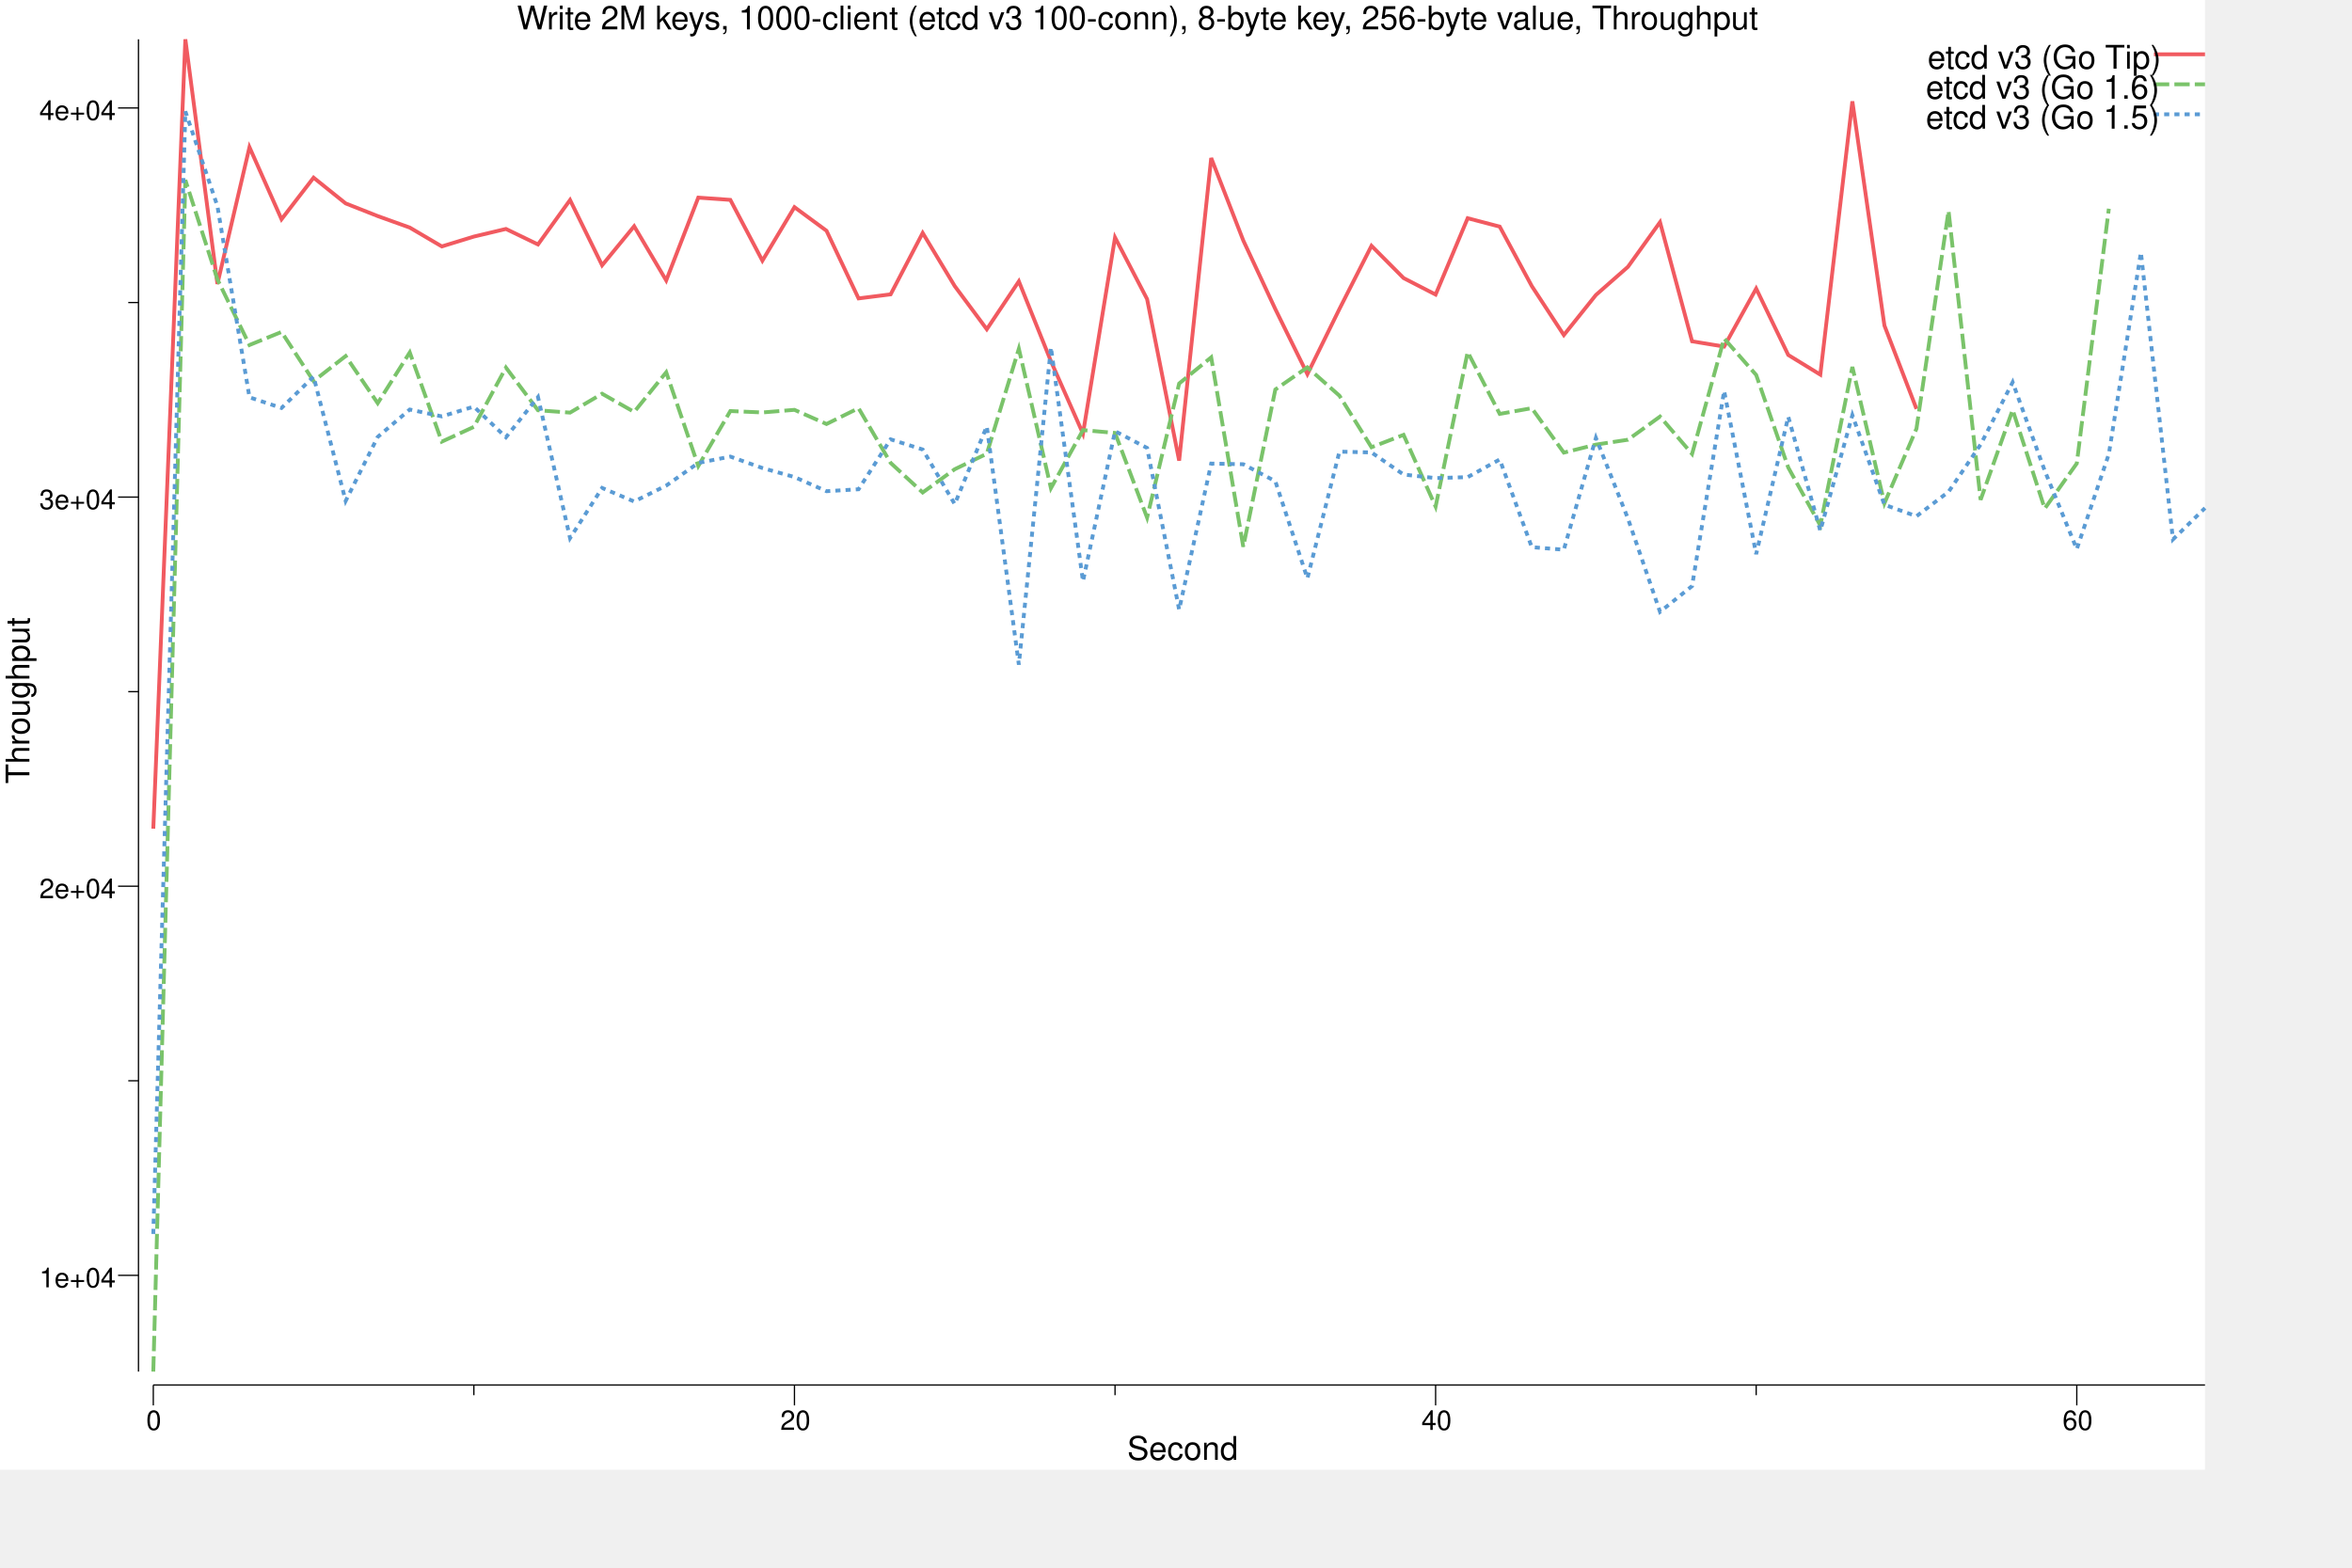
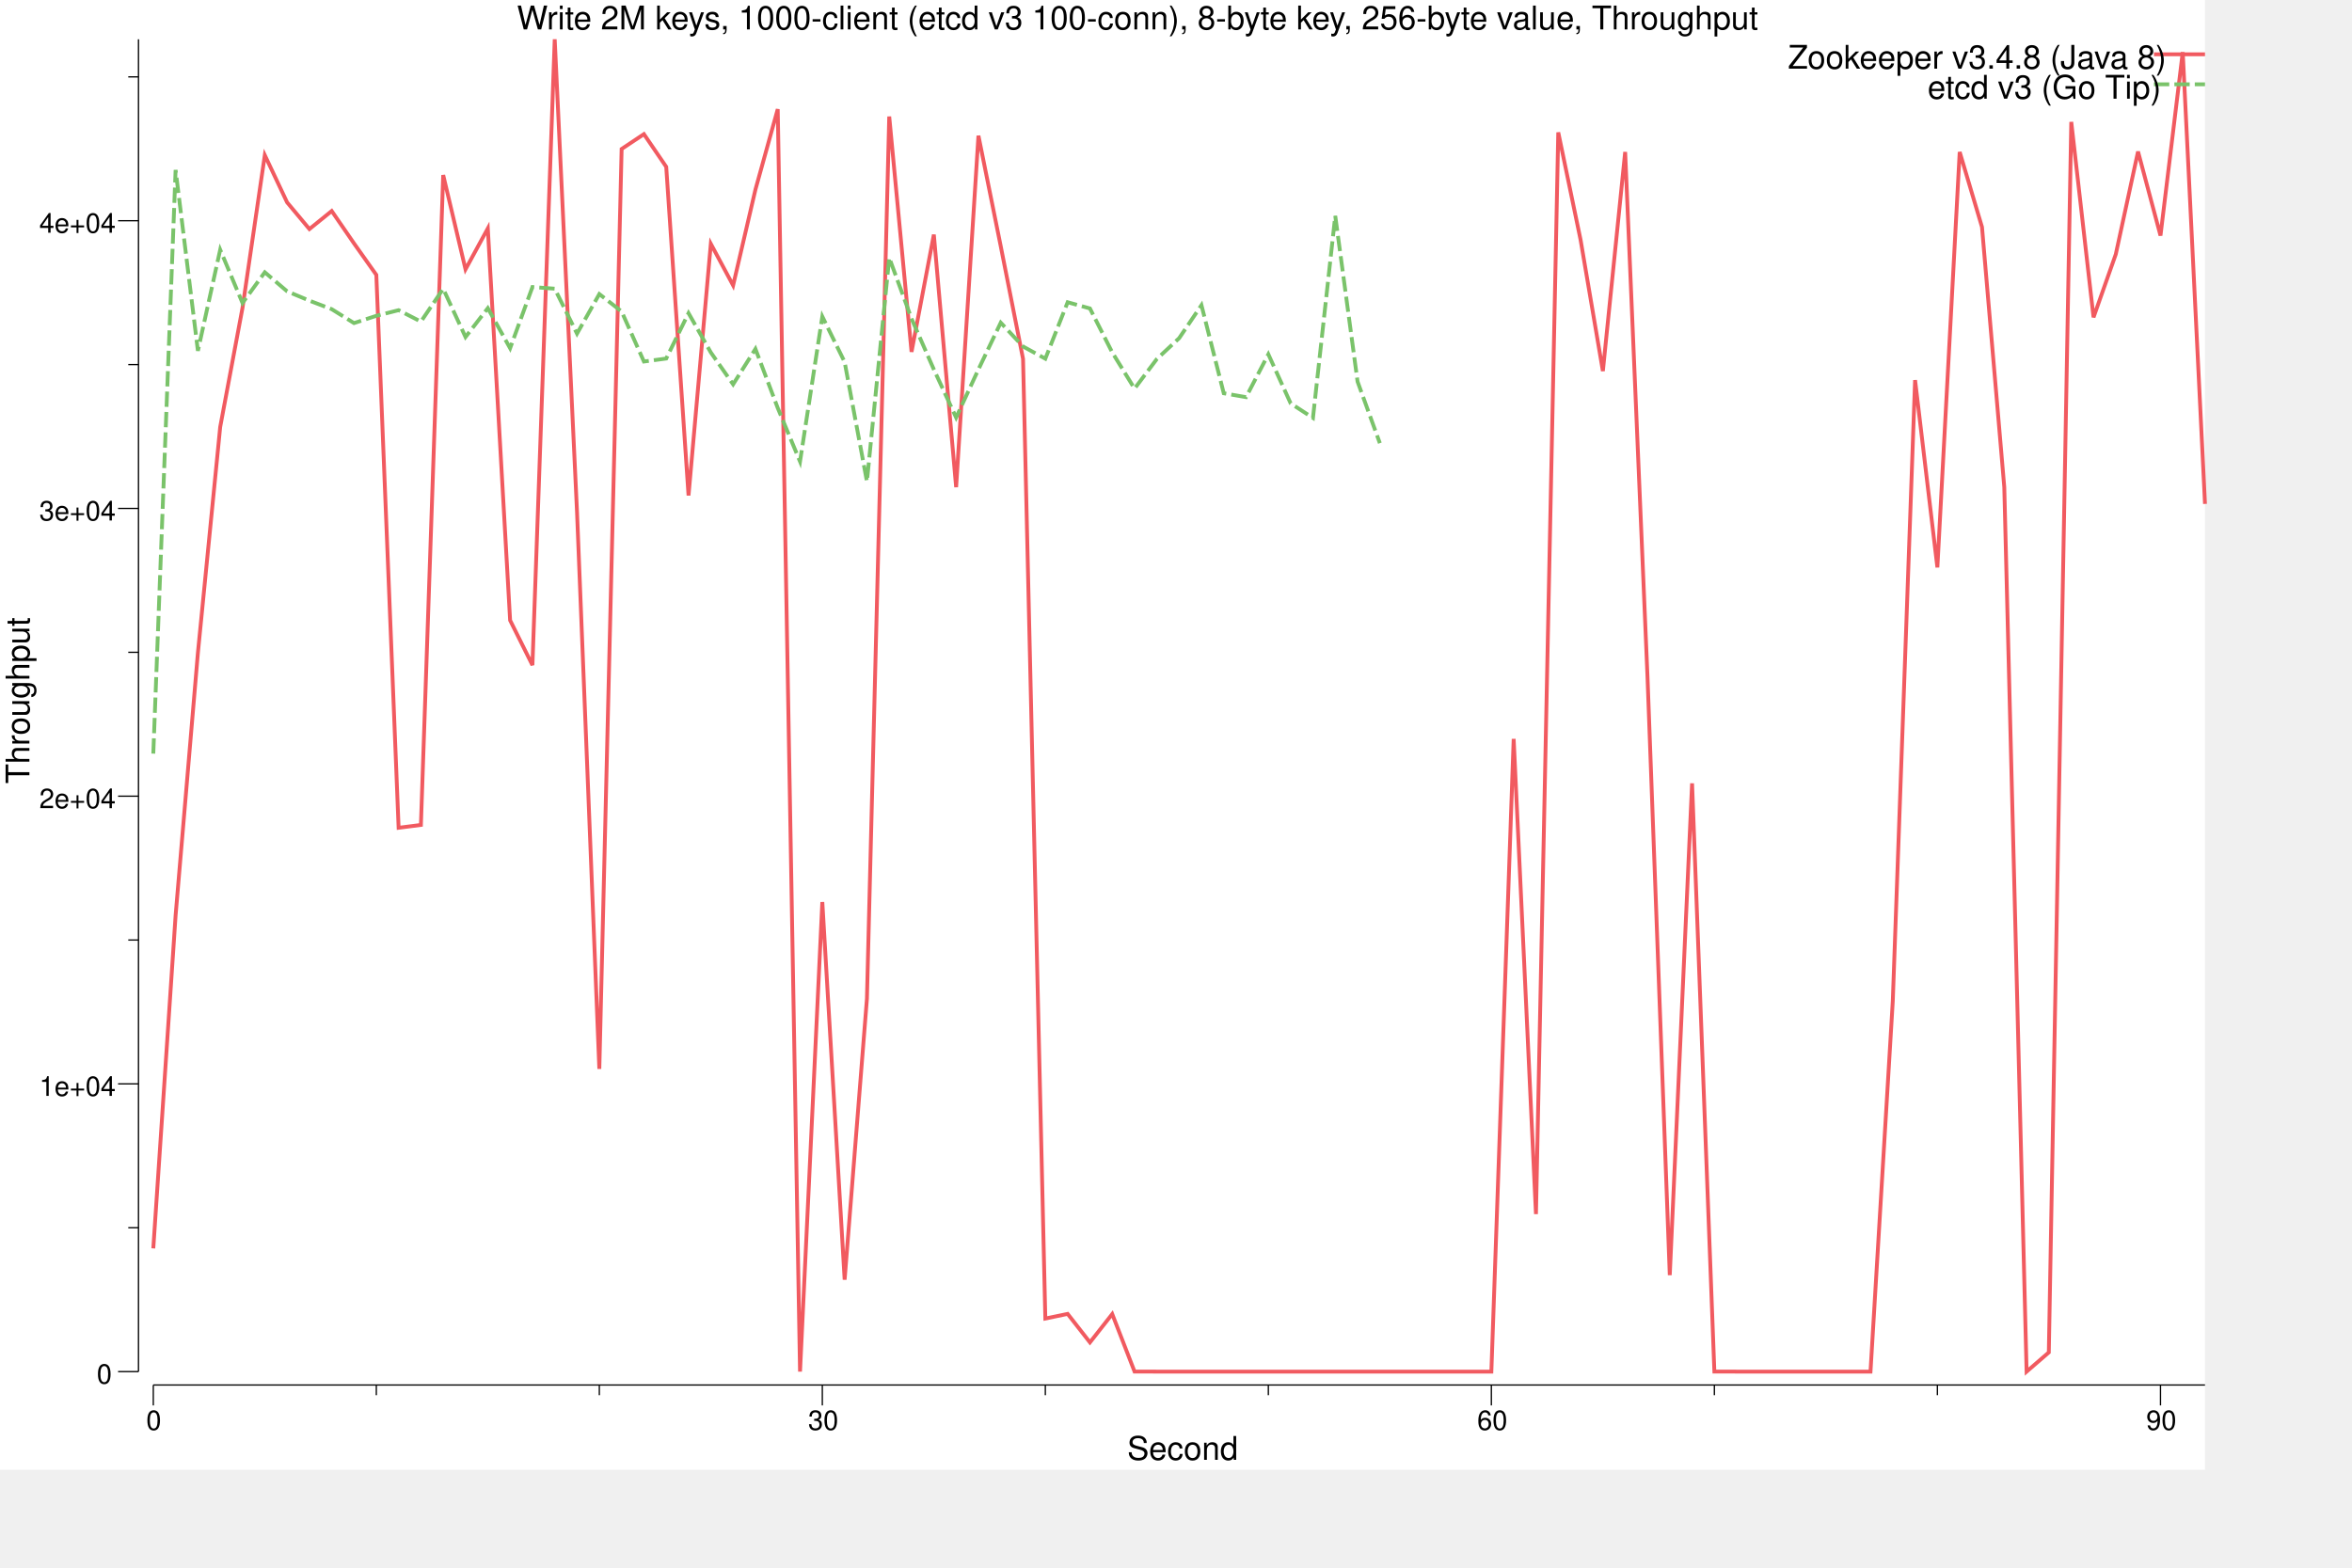
<svg xmlns="http://www.w3.org/2000/svg" width="12in" height="8in">
  <g transform="scale(1, -1) translate(0, -720)">
    <path d="M0,0L1080,0L1080,720L0,720Z" style="fill:#FFFFFF" />
    <text x="253.18" y="-705.6" transform="scale(1, -1)" style="font-family:Helvetica;font-weight:normal;font-style:normal;font-size:12pt">Write 2M keys, 1000-client (etcd v3 100-conn), 8-byte key, 256-byte value, Throughput</text>
    <text x="552.11" y="-4.849" transform="scale(1, -1)" style="font-family:Helvetica;font-weight:normal;font-style:normal;font-size:12pt">Second</text>
    <text x="71.609" y="-19.498" transform="scale(1, -1)" style="font-family:Helvetica;font-weight:normal;font-style:normal;font-size:10pt">0</text>
-     <text x="382.17" y="-19.498" transform="scale(1, -1)" style="font-family:Helvetica;font-weight:normal;font-style:normal;font-size:10pt">20</text>
-     <text x="696.21" y="-19.498" transform="scale(1, -1)" style="font-family:Helvetica;font-weight:normal;font-style:normal;font-size:10pt">40</text>
-     <text x="1010.2" y="-19.498" transform="scale(1, -1)" style="font-family:Helvetica;font-weight:normal;font-style:normal;font-size:10pt">60</text>
+     <text x="395.82" y="-19.498" transform="scale(1, -1)" style="font-family:Helvetica;font-weight:normal;font-style:normal;font-size:10pt">30</text>
+     <text x="723.51" y="-19.498" transform="scale(1, -1)" style="font-family:Helvetica;font-weight:normal;font-style:normal;font-size:10pt">60</text>
+     <text x="1051.2" y="-19.498" transform="scale(1, -1)" style="font-family:Helvetica;font-weight:normal;font-style:normal;font-size:10pt">90</text>
    <path d="M75.085,31.498L75.085,41.498" style="fill:none;stroke:#000000;stroke-width:0.625" />
-     <path d="M389.12,31.498L389.12,41.498" style="fill:none;stroke:#000000;stroke-width:0.625" />
-     <path d="M703.16,31.498L703.16,41.498" style="fill:none;stroke:#000000;stroke-width:0.625" />
-     <path d="M1017.2,31.498L1017.2,41.498" style="fill:none;stroke:#000000;stroke-width:0.625" />
-     <path d="M232.1,36.498L232.1,41.498" style="fill:none;stroke:#000000;stroke-width:0.625" />
-     <path d="M546.14,36.498L546.14,41.498" style="fill:none;stroke:#000000;stroke-width:0.625" />
-     <path d="M860.17,36.498L860.17,41.498" style="fill:none;stroke:#000000;stroke-width:0.625" />
+     <path d="M402.77,31.498L402.77,41.498" style="fill:none;stroke:#000000;stroke-width:0.625" />
+     <path d="M730.46,31.498L730.46,41.498" style="fill:none;stroke:#000000;stroke-width:0.625" />
+     <path d="M1058.2,31.498L1058.2,41.498" style="fill:none;stroke:#000000;stroke-width:0.625" />
+     <path d="M184.32,36.498L184.32,41.498" style="fill:none;stroke:#000000;stroke-width:0.625" />
+     <path d="M293.55,36.498L293.55,41.498" style="fill:none;stroke:#000000;stroke-width:0.625" />
+     <path d="M512,36.498L512,41.498" style="fill:none;stroke:#000000;stroke-width:0.625" />
+     <path d="M621.23,36.498L621.23,41.498" style="fill:none;stroke:#000000;stroke-width:0.625" />
+     <path d="M839.69,36.498L839.69,41.498" style="fill:none;stroke:#000000;stroke-width:0.625" />
+     <path d="M948.92,36.498L948.92,41.498" style="fill:none;stroke:#000000;stroke-width:0.625" />
    <path d="M75.085,41.498L1080,41.498" style="fill:none;stroke:#000000;stroke-width:0.625" />
    <g transform="rotate(90)">
      <text x="336.05" y="14.399" transform="scale(1, -1)" style="font-family:Helvetica;font-weight:normal;font-style:normal;font-size:12pt">Throughput</text>
    </g>
-     <text x="19.248" y="-89.347" transform="scale(1, -1)" style="font-family:Helvetica;font-weight:normal;font-style:normal;font-size:10pt">1e+04</text>
-     <text x="19.248" y="-279.98" transform="scale(1, -1)" style="font-family:Helvetica;font-weight:normal;font-style:normal;font-size:10pt">2e+04</text>
-     <text x="19.248" y="-470.6" transform="scale(1, -1)" style="font-family:Helvetica;font-weight:normal;font-style:normal;font-size:10pt">3e+04</text>
-     <text x="19.248" y="-661.23" transform="scale(1, -1)" style="font-family:Helvetica;font-weight:normal;font-style:normal;font-size:10pt">4e+04</text>
-     <path d="M57.828,95.222L67.828,95.222" style="fill:none;stroke:#000000;stroke-width:0.625" />
-     <path d="M57.828,285.85L67.828,285.85" style="fill:none;stroke:#000000;stroke-width:0.625" />
-     <path d="M57.828,476.48L67.828,476.48" style="fill:none;stroke:#000000;stroke-width:0.625" />
-     <path d="M57.828,667.11L67.828,667.11" style="fill:none;stroke:#000000;stroke-width:0.625" />
-     <path d="M62.828,190.54L67.828,190.54" style="fill:none;stroke:#000000;stroke-width:0.625" />
-     <path d="M62.828,381.16L67.828,381.16" style="fill:none;stroke:#000000;stroke-width:0.625" />
-     <path d="M62.828,571.79L67.828,571.79" style="fill:none;stroke:#000000;stroke-width:0.625" />
+     <text x="47.404" y="-42.186" transform="scale(1, -1)" style="font-family:Helvetica;font-weight:normal;font-style:normal;font-size:10pt">0</text>
+     <text x="19.248" y="-183.14" transform="scale(1, -1)" style="font-family:Helvetica;font-weight:normal;font-style:normal;font-size:10pt">1e+04</text>
+     <text x="19.248" y="-324.09" transform="scale(1, -1)" style="font-family:Helvetica;font-weight:normal;font-style:normal;font-size:10pt">2e+04</text>
+     <text x="19.248" y="-465.04" transform="scale(1, -1)" style="font-family:Helvetica;font-weight:normal;font-style:normal;font-size:10pt">3e+04</text>
+     <text x="19.248" y="-605.99" transform="scale(1, -1)" style="font-family:Helvetica;font-weight:normal;font-style:normal;font-size:10pt">4e+04</text>
+     <path d="M57.828,48.06L67.828,48.06" style="fill:none;stroke:#000000;stroke-width:0.625" />
+     <path d="M57.828,189.01L67.828,189.01" style="fill:none;stroke:#000000;stroke-width:0.625" />
+     <path d="M57.828,329.96L67.828,329.96" style="fill:none;stroke:#000000;stroke-width:0.625" />
+     <path d="M57.828,470.92L67.828,470.92" style="fill:none;stroke:#000000;stroke-width:0.625" />
+     <path d="M57.828,611.87L67.828,611.87" style="fill:none;stroke:#000000;stroke-width:0.625" />
+     <path d="M62.828,118.54L67.828,118.54" style="fill:none;stroke:#000000;stroke-width:0.625" />
+     <path d="M62.828,259.49L67.828,259.49" style="fill:none;stroke:#000000;stroke-width:0.625" />
+     <path d="M62.828,400.44L67.828,400.44" style="fill:none;stroke:#000000;stroke-width:0.625" />
+     <path d="M62.828,541.39L67.828,541.39" style="fill:none;stroke:#000000;stroke-width:0.625" />
+     <path d="M62.828,682.34L67.828,682.34" style="fill:none;stroke:#000000;stroke-width:0.625" />
    <path d="M67.828,48.06L67.828,700.75" style="fill:none;stroke:#000000;stroke-width:0.625" />
-     <path d="M75.085,314.04L90.787,700.75L106.49,580.9L122.19,647.89L137.89,612.59L153.59,632.96L169.3,620.35L185,614.15L200.7,608.51L216.4,599.28L232.1,604.1L247.81,607.84L263.51,600.25L279.21,622.02L294.91,590.04L310.61,609.17L326.31,582.62L342.02,623.19L357.72,622.08L373.42,592.3L389.12,618.51L404.82,606.96L420.52,573.81L436.23,575.8L451.93,605.88L467.63,579.84L483.33,558.71L499.03,582.18L514.74,543.05L530.44,507.57L546.14,603.65L561.84,573.49L577.54,494.34L593.24,642.59L608.95,602.2L624.65,568.57L640.35,536.7L656.05,568.63L671.75,599.57L687.46,583.78L703.16,575.7L718.86,613.1L734.56,608.98L750.26,579.86L765.96,555.86L781.67,575.49L797.37,589.29L813.07,611.16L828.77,552.79L844.47,550.21L860.17,578.62L875.88,546.1L891.58,536.47L907.28,670.35L922.98,560.53L938.68,519.71" style="fill:none;stroke:#F15A60;stroke-width:1.875" />
-     <path d="M75.085,48.06L90.787,631.8L106.49,583.13L122.19,550.98L137.89,557.38L153.59,533.3L169.3,545.56L185,522.48L200.7,547.35L216.4,503.64L232.1,510.87L247.81,539.92L263.51,519.01L279.21,517.86L294.91,527.11L310.61,518.19L326.31,537.63L342.02,491.69L357.72,518.63L373.42,517.94L389.12,519.22L404.82,512.28L420.52,520.04L436.23,493.23L451.93,478.73L467.63,490.13L483.33,497.71L499.03,549.16L514.74,480.84L530.44,509.3L546.14,507.91L561.84,466.41L577.54,532.12L593.24,544.93L608.95,452.12L624.65,529.17L640.35,540.05L656.05,526.16L671.75,500.9L687.46,506.96L703.16,471.81L718.86,547.54L734.56,517.23L750.26,520.04L765.96,498.27L781.67,502.19L797.37,504.58L813.07,515.92L828.77,497.62L844.47,554.16L860.17,536.32L875.88,490.97L891.58,462.58L907.28,540.24L922.98,473.43L938.68,509.99L954.39,616.74L970.09,475.14L985.79,519.2L1001.5,470.85L1017.2,492.97L1032.9,617.75" style="fill:none;stroke:#7AC36A;stroke-width:1.875;stroke-dasharray:7.5,2.5" />
-     <path d="M75.085,115.49L90.787,665.43L106.49,619.03L122.19,525.37L137.89,520.13L153.59,535.5L169.3,474.59L185,505.95L200.7,519.37L216.4,516.01L232.1,520.8L247.81,505.78L263.51,525.47L279.21,456.37L294.91,480.96L310.61,474.32L326.31,482.1L342.02,493.22L357.72,496.32L373.42,490.72L389.12,486.3L404.82,479.36L420.52,480.31L436.23,504.77L451.93,499.79L467.63,473.03L483.33,511.15L499.03,394.37L514.74,549.89L530.44,435.23L546.14,508.77L561.84,500.55L577.54,421.35L593.24,492.89L608.95,492.57L624.65,484.24L640.35,436.67L656.05,498.74L671.75,498.36L687.46,487.53L703.16,485.78L718.86,486.26L734.56,494.91L750.26,451.94L765.96,450.71L781.67,505.49L797.37,465.94L813.07,420.26L828.77,432.9L844.47,528.52L860.17,448.53L875.88,515.84L891.58,459.99L907.28,516.61L922.98,472.74L938.68,467.1L954.39,479.07L970.09,502.21L985.79,532.75L1001.5,489.42L1017.2,450.99L1032.9,497.56L1048.6,596.38L1064.3,455.74L1080,471.1" style="fill:none;stroke:#5A9BD4;stroke-width:1.875;stroke-dasharray:2.5,2.5" />
+     <path d="M75.085,108.42L86.008,271.5L96.931,400.17L107.85,510.82L118.78,569.19L129.7,643.98L140.62,620.86L151.55,607.78L162.47,616.63L173.39,600.76L184.32,585.34L195.24,314.47L206.16,315.87L217.08,634.24L228.01,588.05L238.93,608.1L249.85,416.11L260.78,394.15L271.7,700.75L282.62,469.28L293.55,196.34L304.47,647.02L315.39,654.29L326.31,638.28L337.24,477.27L348.16,600.56L359.08,580.18L370.01,627.13L380.93,666.53L391.85,48.06L402.77,278.09L413.7,93.08L424.62,230.75L435.54,662.92L446.47,547.62L457.39,605.07L468.31,481.33L479.24,653.52L490.16,599.37L501.08,544.2L512,74.052L522.93,76.335L533.85,62.367L544.77,76.265L555.7,48.074L566.62,48.06L577.54,48.06L588.47,48.06L599.39,48.06L610.31,48.06L621.23,48.06L632.16,48.06L643.08,48.06L654,48.06L664.93,48.06L675.85,48.06L686.77,48.06L697.7,48.06L708.62,48.06L719.54,48.06L730.46,48.06L741.39,358.03L752.31,125.23L763.23,655.15L774.16,602.51L785.08,538.21L796,645.56L806.93,388.6L817.85,95.307L828.77,336.25L839.69,48.088L850.62,48.06L861.54,48.06L872.46,48.06L883.39,48.06L894.31,48.06L905.23,48.06L916.16,48.06L927.08,229.59L938,533.79L948.92,442.03L959.85,645.54L970.77,608.77L981.69,481.32L992.62,48.06L1003.5,57.462L1014.5,660.27L1025.4,564.54L1036.3,595.43L1047.2,645.75L1058.2,604.59L1069.1,694.45L1080,473.14" style="fill:none;stroke:#F15A60;stroke-width:1.875" />
+     <path d="M75.085,350.81L86.008,636.75L96.931,548.13L107.85,597.66L118.78,571.56L129.7,586.62L140.62,577.29L151.55,572.71L162.47,568.54L173.39,561.72L184.32,565.28L195.24,568.05L206.16,562.44L217.08,578.53L228.01,554.88L238.93,569.03L249.85,549.4L260.78,579.39L271.7,578.57L282.62,556.56L293.55,575.94L304.47,567.4L315.39,542.89L326.31,544.35L337.24,566.59L348.16,547.34L359.08,531.72L370.01,549.07L380.93,520.14L391.85,493.91L402.77,564.94L413.7,542.65L424.62,484.12L435.54,593.74L446.47,563.87L457.39,539.01L468.31,515.44L479.24,539.05L490.16,561.93L501.08,550.26L512,544.28L522.93,571.94L533.85,568.89L544.77,547.35L555.7,529.61L566.62,544.13L577.54,554.33L588.47,570.5L599.39,527.34L610.31,525.44L621.23,546.44L632.16,522.39L643.08,515.27L654,614.26L664.93,533.06L675.85,502.88" style="fill:none;stroke:#7AC36A;stroke-width:1.875;stroke-dasharray:7.5,2.5" />
    <path d="M1055,693.4L1080,693.4" style="fill:none;stroke:#F15A60;stroke-width:1.875" />
-     <text x="944.13" y="-686.35" transform="scale(1, -1)" style="font-family:Helvetica;font-weight:normal;font-style:normal;font-size:12pt">etcd v3 (Go Tip)</text>
+     <text x="875.74" y="-686.35" transform="scale(1, -1)" style="font-family:Helvetica;font-weight:normal;font-style:normal;font-size:12pt">Zookeeper v3.4.8 (Java 8)</text>
    <path d="M1055,678.7L1080,678.7" style="fill:none;stroke:#7AC36A;stroke-width:1.875;stroke-dasharray:7.5,2.5" />
-     <text x="943.28" y="-671.65" transform="scale(1, -1)" style="font-family:Helvetica;font-weight:normal;font-style:normal;font-size:12pt">etcd v3 (Go 1.6)</text>
-     <path d="M1055,664L1080,664" style="fill:none;stroke:#5A9BD4;stroke-width:1.875;stroke-dasharray:2.5,2.5" />
-     <text x="943.28" y="-656.95" transform="scale(1, -1)" style="font-family:Helvetica;font-weight:normal;font-style:normal;font-size:12pt">etcd v3 (Go 1.5)</text>
+     <text x="944.13" y="-671.65" transform="scale(1, -1)" style="font-family:Helvetica;font-weight:normal;font-style:normal;font-size:12pt">etcd v3 (Go Tip)</text>
  </g>
</svg>
